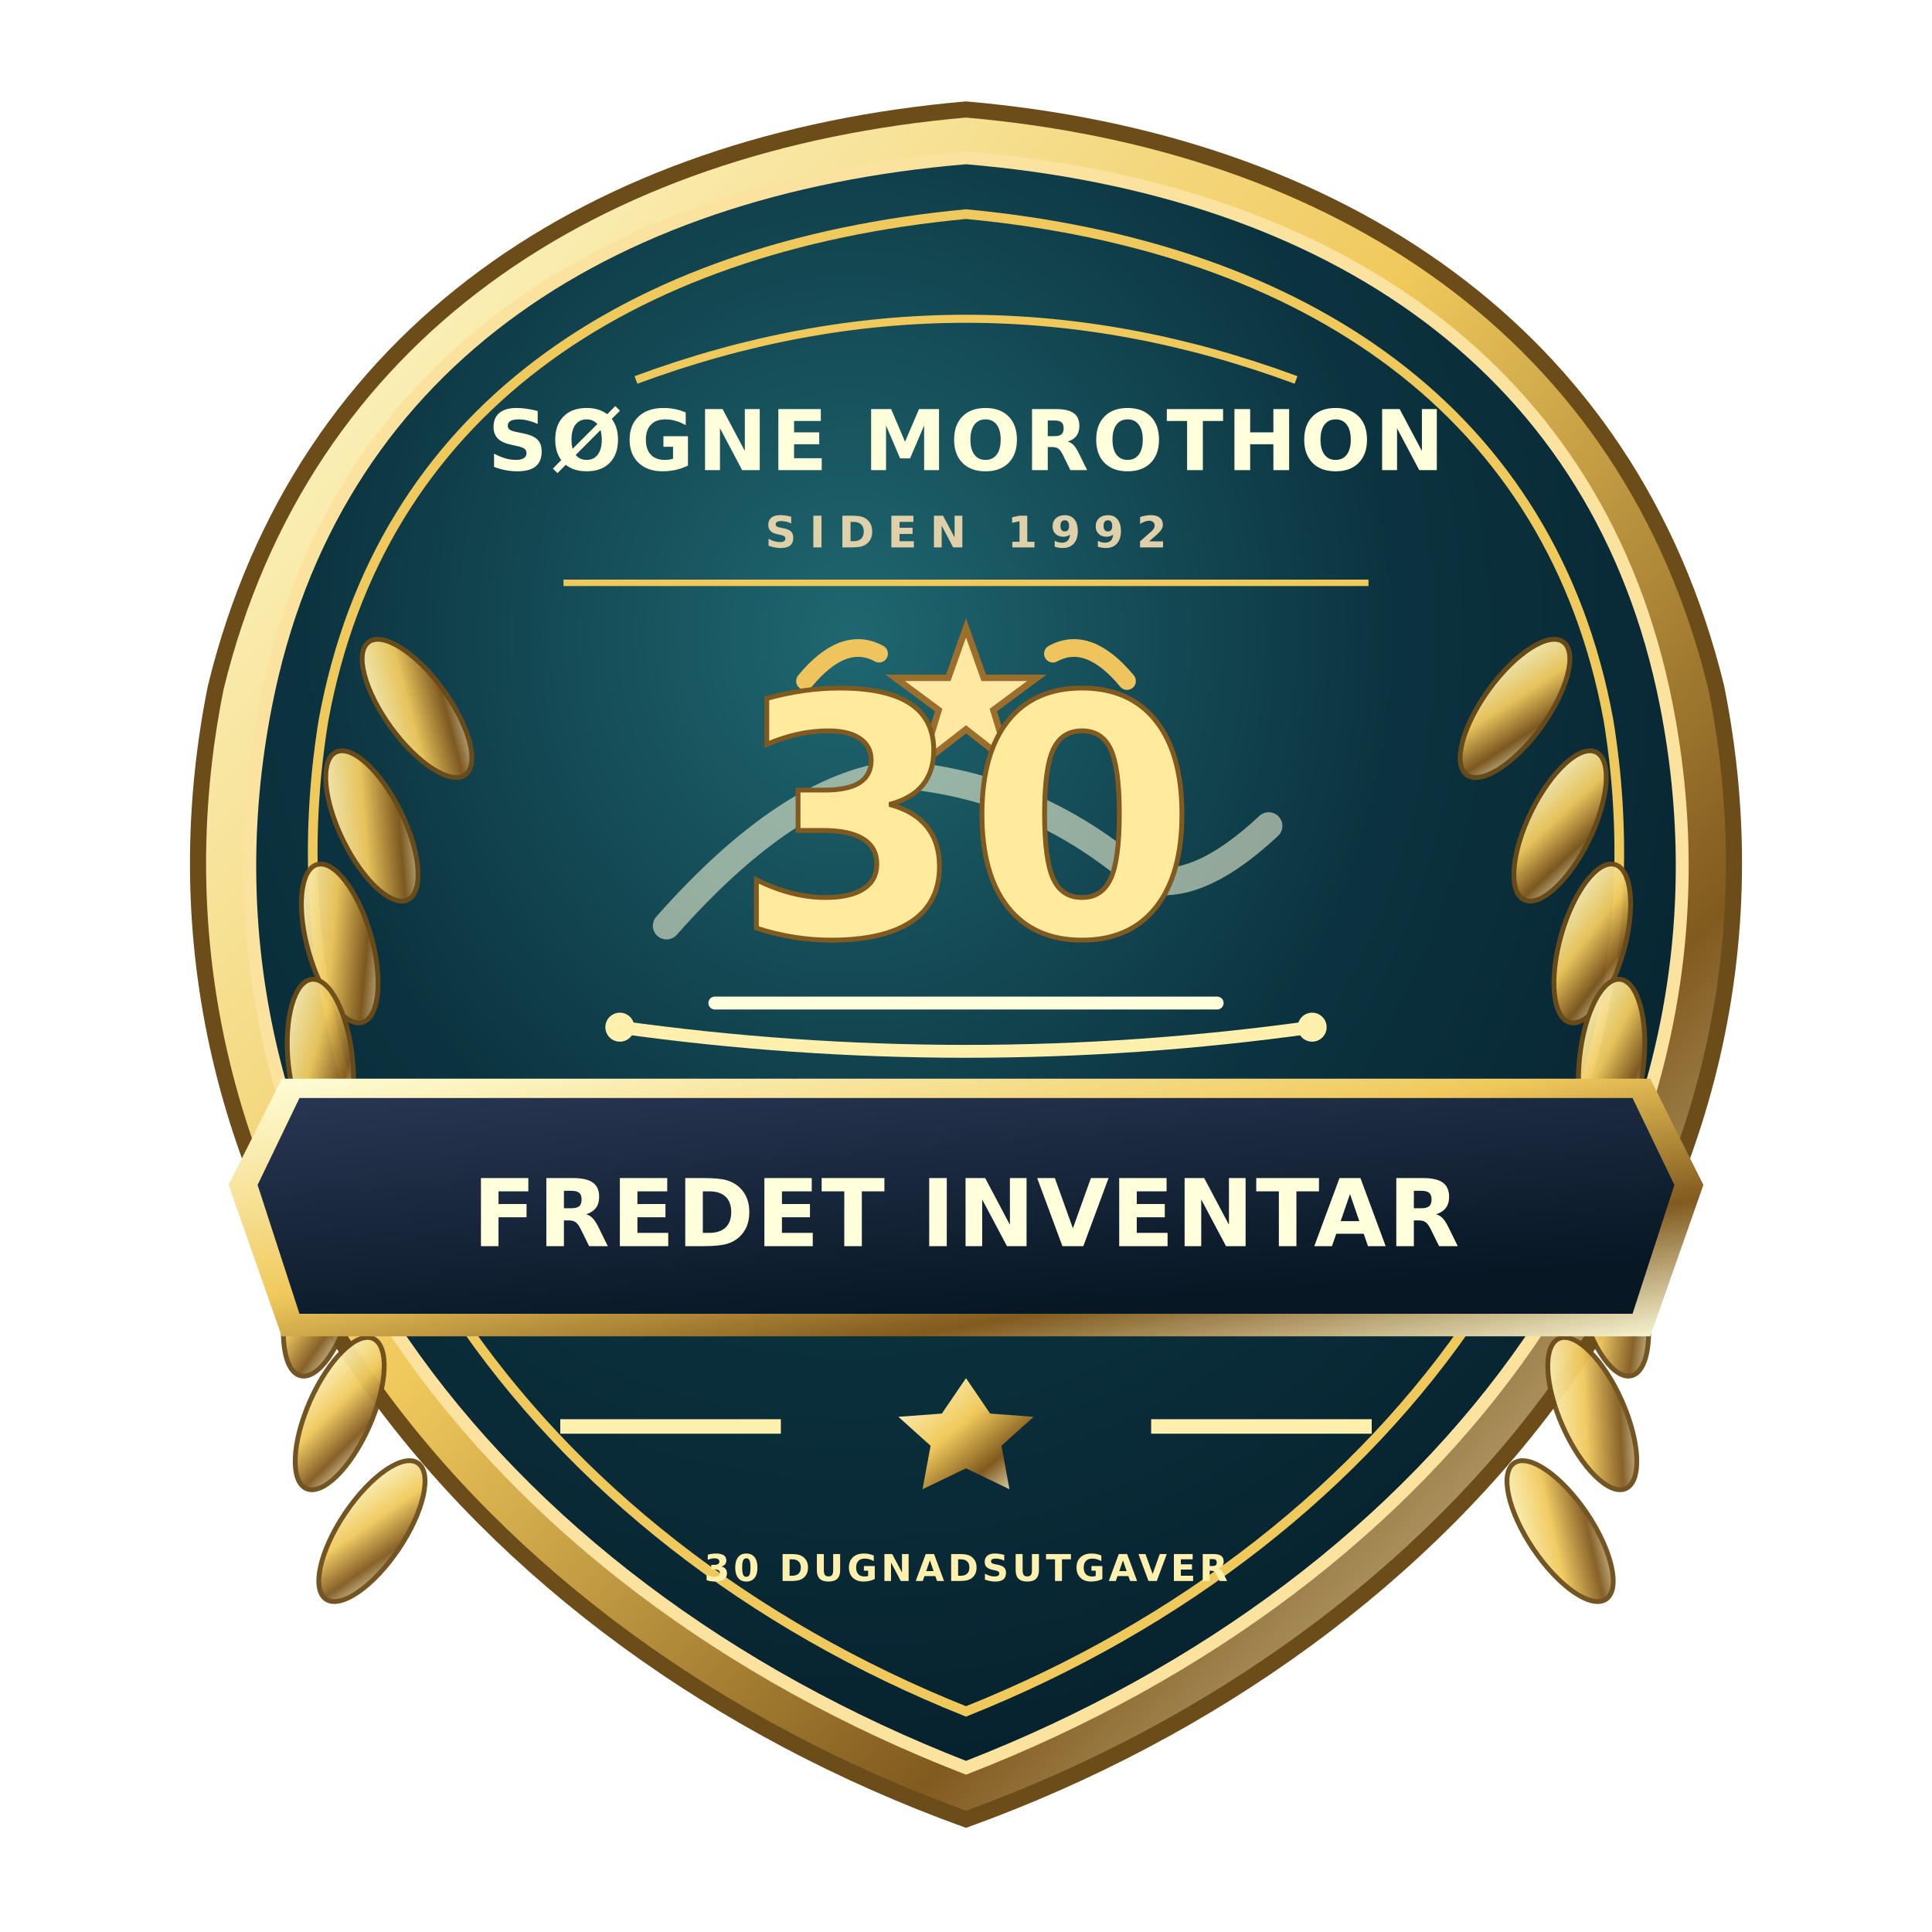
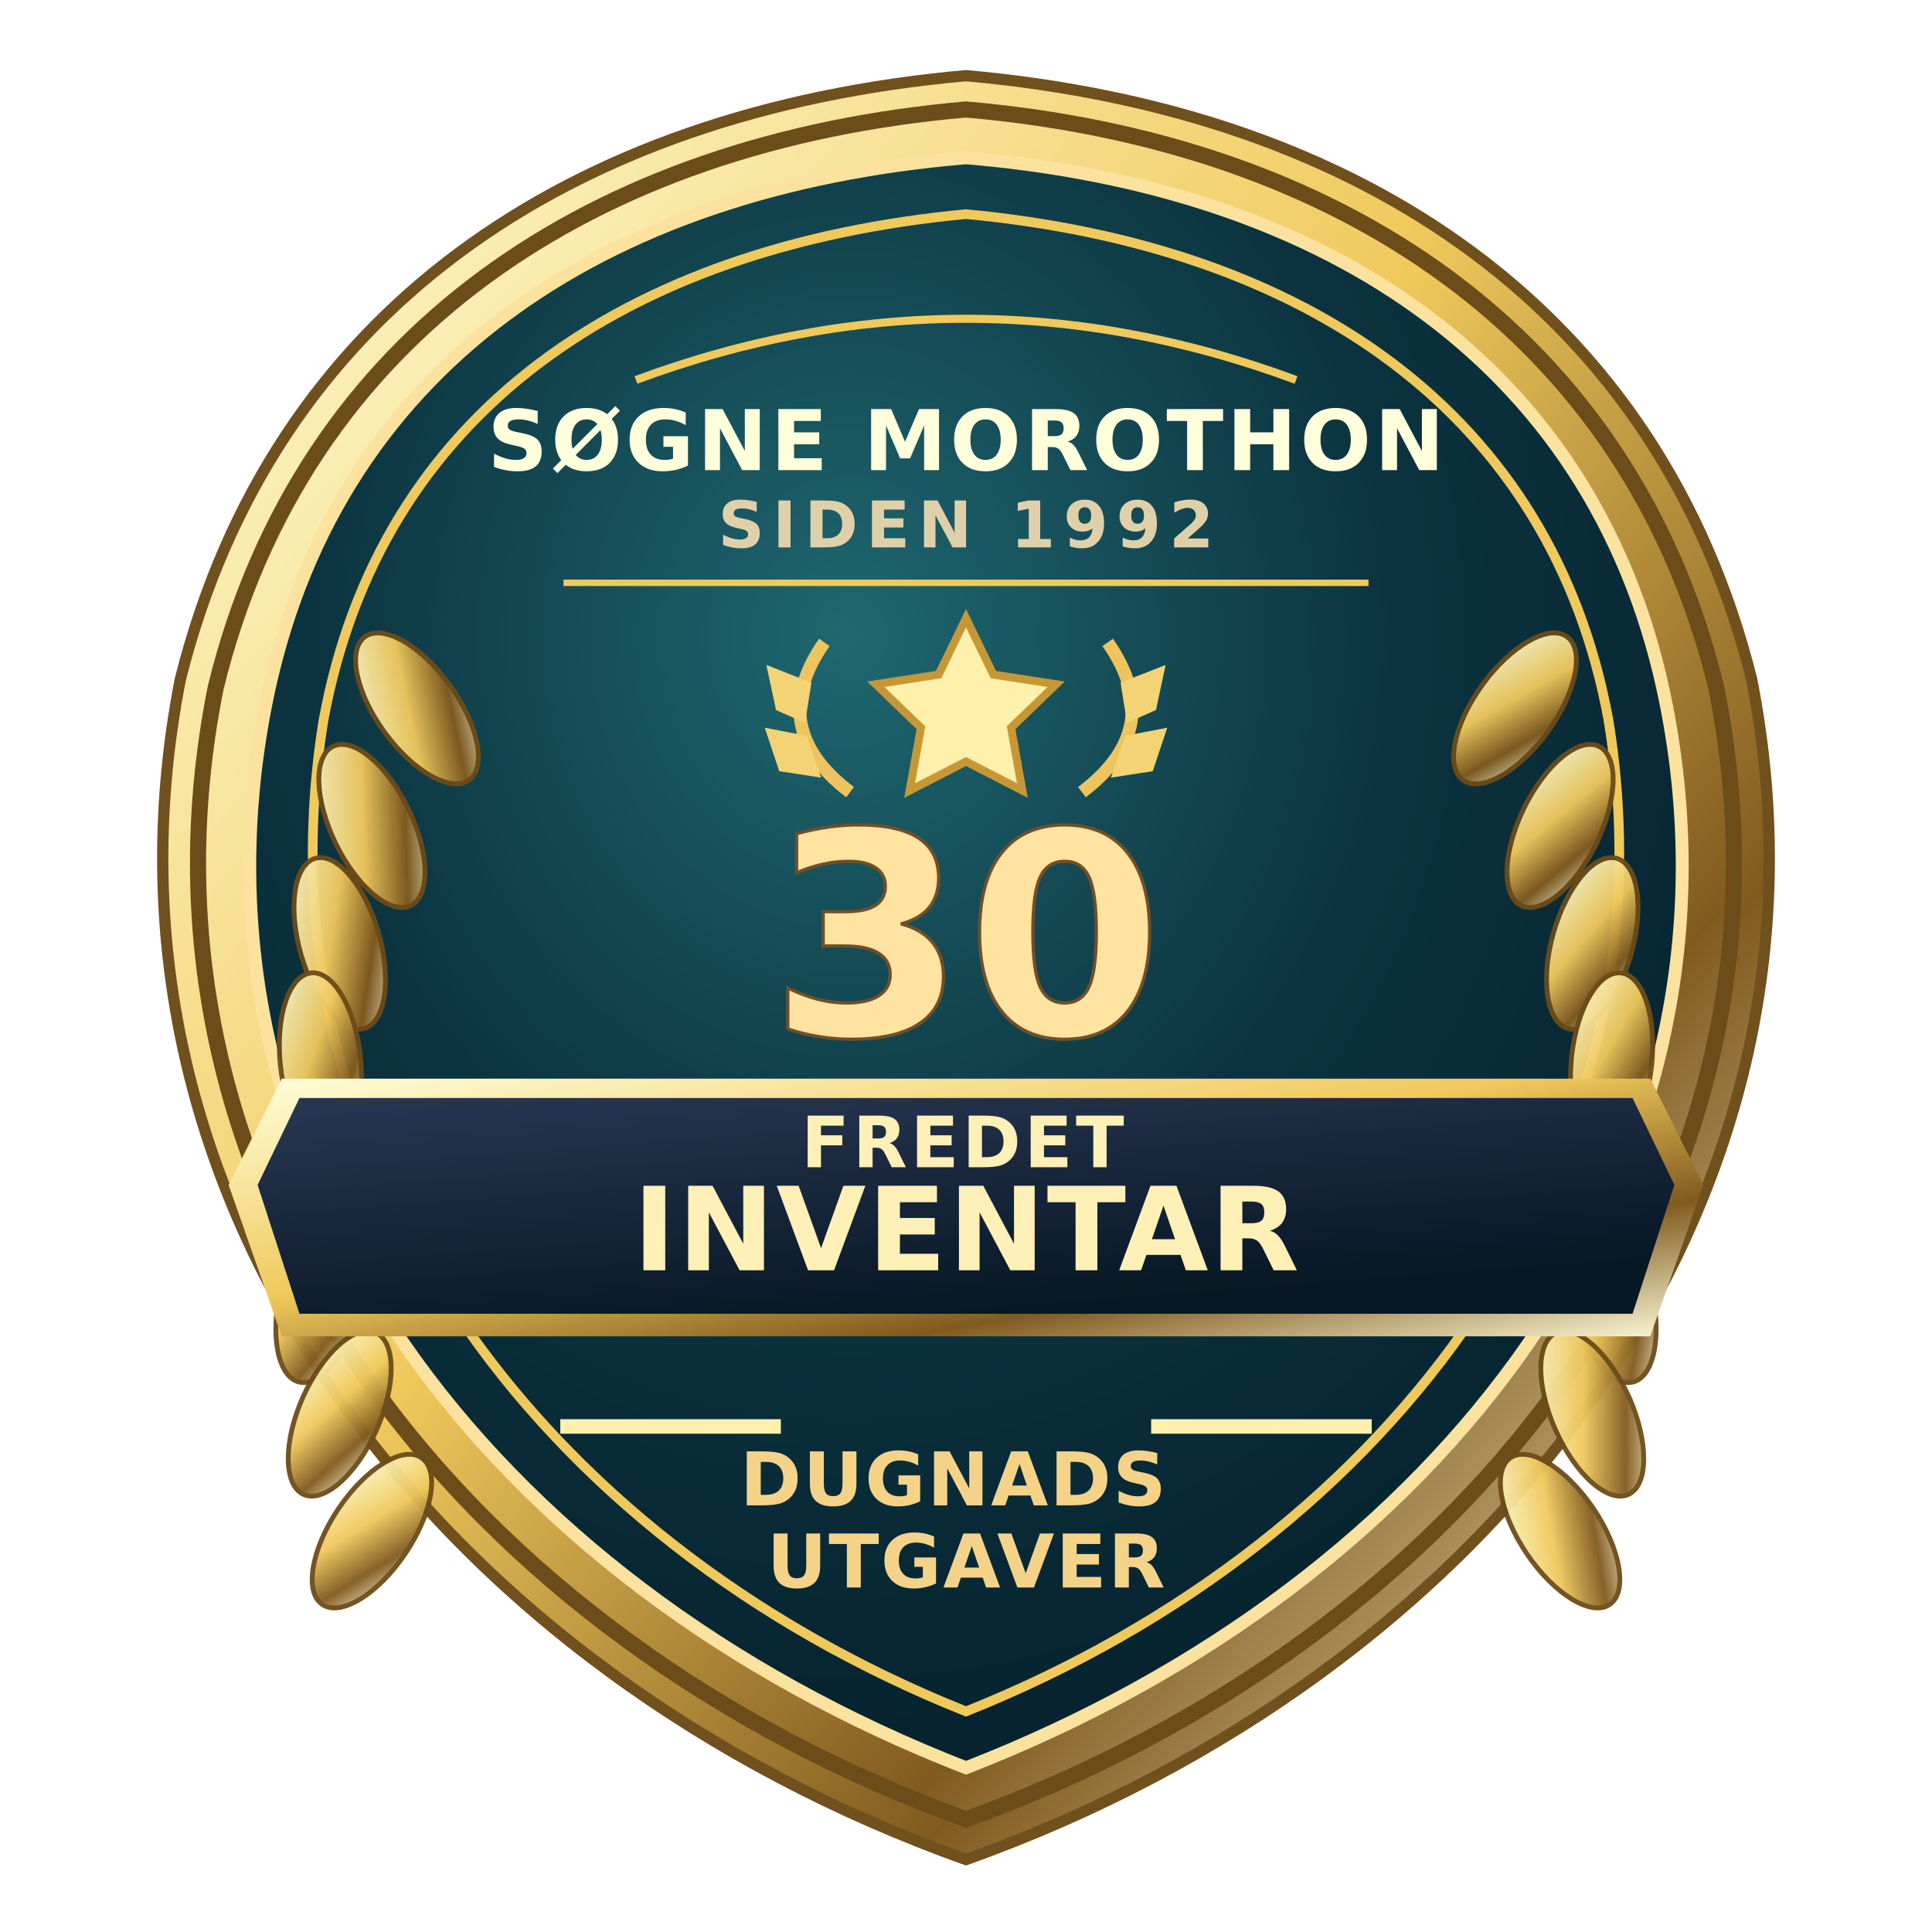
- <svg xmlns="http://www.w3.org/2000/svg" width="2400" height="2400" viewBox="0 0 1200 1200">
+ <svg xmlns="http://www.w3.org/2000/svg" width="2400" height="2400" viewBox="0 0 1200 1200" role="img" aria-labelledby="badge-title badge-desc">
  <defs>
    <linearGradient id="gold" x1="0" y1="0" x2="1" y2="1">
      <stop offset="0%" stop-color="#FFFFDC" />
      <stop offset="44%" stop-color="#F0C95C" />
      <stop offset="73%" stop-color="#815A1F" />
      <stop offset="100%" stop-color="#FFFFDC" />
    </linearGradient>
    <radialGradient id="teal" cx="42%" cy="30%" r="82%">
      <stop offset="0%" stop-color="#1F6770" />
      <stop offset="46%" stop-color="#0B333F" />
      <stop offset="100%" stop-color="#051B28" />
    </radialGradient>
    <linearGradient id="ribbon" x1="0" y1="0" x2="0.5" y2="1">
      <stop offset="0%" stop-color="#293653" />
      <stop offset="100%" stop-color="#071724" />
    </linearGradient>
  </defs>
+   <path data-role="prestige-frame" d="M600 47 C847 69 1031 194 1088 422 C1153 754 920 1041 600 1155 C280 1041 47 754 112 422 C169 194 353 69 600 47Z" fill="url(#gold)" stroke="#70501D" stroke-width="7" />
  <path d="M600 68 C830 88 1012 206 1066 427 C1130 746 907 1019 600 1130 C293 1019 70 746 134 427 C188 206 370 88 600 68Z" fill="url(#gold)" stroke="#6C4C18" stroke-width="10" />
  <path d="M600 98 C827 117 994 229 1035 438 C1092 728 896 983 600 1098 C304 983 108 728 165 438 C206 229 373 117 600 98Z" fill="url(#teal)" stroke="#FBE39F" stroke-width="8" />
  <path d="M600 133 C812 153 964 257 999 447 C1043 716 868 956 600 1063 C332 956 157 716 201 447 C236 257 388 153 600 133Z" fill="none" stroke="#F0C95C" stroke-width="6" />
-   <ellipse cx="259" cy="440" rx="20" ry="51" transform="rotate(-36 259 440)" fill="url(#gold)" stroke="#6C4C18" stroke-width="3" opacity=".95" />
-   <ellipse cx="231" cy="513" rx="20" ry="51" transform="rotate(-26 231 513)" fill="url(#gold)" stroke="#6C4C18" stroke-width="3" opacity=".95" />
-   <ellipse cx="211" cy="586" rx="20" ry="51" transform="rotate(-16 211 586)" fill="url(#gold)" stroke="#6C4C18" stroke-width="3" opacity=".95" />
-   <ellipse cx="199" cy="659" rx="20" ry="51" transform="rotate(-6 199 659)" fill="url(#gold)" stroke="#6C4C18" stroke-width="3" opacity=".95" />
-   <ellipse cx="195" cy="732" rx="20" ry="51" transform="rotate(4 195 732)" fill="url(#gold)" stroke="#6C4C18" stroke-width="3" opacity=".95" />
-   <ellipse cx="199" cy="805" rx="20" ry="51" transform="rotate(14 199 805)" fill="url(#gold)" stroke="#6C4C18" stroke-width="3" opacity=".95" />
-   <ellipse cx="211" cy="878" rx="20" ry="51" transform="rotate(24 211 878)" fill="url(#gold)" stroke="#6C4C18" stroke-width="3" opacity=".95" />
-   <ellipse cx="231" cy="951" rx="20" ry="51" transform="rotate(34 231 951)" fill="url(#gold)" stroke="#6C4C18" stroke-width="3" opacity=".95" />
-   <ellipse cx="941" cy="440" rx="20" ry="51" transform="rotate(36 941 440)" fill="url(#gold)" stroke="#6C4C18" stroke-width="3" opacity=".95" />
-   <ellipse cx="969" cy="513" rx="20" ry="51" transform="rotate(26 969 513)" fill="url(#gold)" stroke="#6C4C18" stroke-width="3" opacity=".95" />
-   <ellipse cx="989" cy="586" rx="20" ry="51" transform="rotate(16 989 586)" fill="url(#gold)" stroke="#6C4C18" stroke-width="3" opacity=".95" />
-   <ellipse cx="1001" cy="659" rx="20" ry="51" transform="rotate(6 1001 659)" fill="url(#gold)" stroke="#6C4C18" stroke-width="3" opacity=".95" />
-   <ellipse cx="1005" cy="732" rx="20" ry="51" transform="rotate(-4 1005 732)" fill="url(#gold)" stroke="#6C4C18" stroke-width="3" opacity=".95" />
-   <ellipse cx="1001" cy="805" rx="20" ry="51" transform="rotate(-14 1001 805)" fill="url(#gold)" stroke="#6C4C18" stroke-width="3" opacity=".95" />
-   <ellipse cx="989" cy="878" rx="20" ry="51" transform="rotate(-24 989 878)" fill="url(#gold)" stroke="#6C4C18" stroke-width="3" opacity=".95" />
-   <ellipse cx="969" cy="951" rx="20" ry="51" transform="rotate(-34 969 951)" fill="url(#gold)" stroke="#6C4C18" stroke-width="3" opacity=".95" />
+   <ellipse cx="259" cy="440" rx="25" ry="55" transform="rotate(-36 259 440)" fill="url(#gold)" stroke="#6C4C18" stroke-width="3" opacity=".95" />
+   <ellipse cx="231" cy="513" rx="25" ry="55" transform="rotate(-26 231 513)" fill="url(#gold)" stroke="#6C4C18" stroke-width="3" opacity=".95" />
+   <ellipse cx="211" cy="586" rx="25" ry="55" transform="rotate(-16 211 586)" fill="url(#gold)" stroke="#6C4C18" stroke-width="3" opacity=".95" />
+   <ellipse cx="199" cy="659" rx="25" ry="55" transform="rotate(-6 199 659)" fill="url(#gold)" stroke="#6C4C18" stroke-width="3" opacity=".95" />
+   <ellipse cx="195" cy="732" rx="25" ry="55" transform="rotate(4 195 732)" fill="url(#gold)" stroke="#6C4C18" stroke-width="3" opacity=".95" />
+   <ellipse cx="199" cy="805" rx="25" ry="55" transform="rotate(14 199 805)" fill="url(#gold)" stroke="#6C4C18" stroke-width="3" opacity=".95" />
+   <ellipse cx="211" cy="878" rx="25" ry="55" transform="rotate(24 211 878)" fill="url(#gold)" stroke="#6C4C18" stroke-width="3" opacity=".95" />
+   <ellipse cx="231" cy="951" rx="25" ry="55" transform="rotate(34 231 951)" fill="url(#gold)" stroke="#6C4C18" stroke-width="3" opacity=".95" />
+   <ellipse cx="941" cy="440" rx="25" ry="55" transform="rotate(36 941 440)" fill="url(#gold)" stroke="#6C4C18" stroke-width="3" opacity=".95" />
+   <ellipse cx="969" cy="513" rx="25" ry="55" transform="rotate(26 969 513)" fill="url(#gold)" stroke="#6C4C18" stroke-width="3" opacity=".95" />
+   <ellipse cx="989" cy="586" rx="25" ry="55" transform="rotate(16 989 586)" fill="url(#gold)" stroke="#6C4C18" stroke-width="3" opacity=".95" />
+   <ellipse cx="1001" cy="659" rx="25" ry="55" transform="rotate(6 1001 659)" fill="url(#gold)" stroke="#6C4C18" stroke-width="3" opacity=".95" />
+   <ellipse cx="1005" cy="732" rx="25" ry="55" transform="rotate(-4 1005 732)" fill="url(#gold)" stroke="#6C4C18" stroke-width="3" opacity=".95" />
+   <ellipse cx="1001" cy="805" rx="25" ry="55" transform="rotate(-14 1001 805)" fill="url(#gold)" stroke="#6C4C18" stroke-width="3" opacity=".95" />
+   <ellipse cx="989" cy="878" rx="25" ry="55" transform="rotate(-24 989 878)" fill="url(#gold)" stroke="#6C4C18" stroke-width="3" opacity=".95" />
+   <ellipse cx="969" cy="951" rx="25" ry="55" transform="rotate(-34 969 951)" fill="url(#gold)" stroke="#6C4C18" stroke-width="3" opacity=".95" />
  <path d="M395 236 Q600 160 805 236" stroke="#F0C95C" stroke-width="5" fill="none" />
-   <text x="600" y="292" text-anchor="middle" font-family="DejaVu Sans" font-size="52" font-weight="900" letter-spacing="2" fill="#FFFFDC">SØGNE MOROTHON</text>
-   <text x="600" y="340" text-anchor="middle" font-family="DejaVu Sans" font-size="27" font-weight="bold" letter-spacing="8" fill="#E0D0AA">SIDEN 1992</text>
+   <text x="600" y="292" text-anchor="middle" font-family="DejaVu Sans, Arial, sans-serif" font-size="52" font-weight="900" letter-spacing="2" fill="#FFFFDC">SØGNE MOROTHON</text>
+   <text x="600" y="340" text-anchor="middle" font-family="DejaVu Sans, Arial, sans-serif" font-size="40" font-weight="bold" letter-spacing="5" fill="#E0D0AA">SIDEN 1992</text>
  <path d="M350 362 H850" stroke="#F0C95C" stroke-width="4" />
-   <path d="M600 390 L611 421 L644 421 L617 441 L627 474 L600 453 L573 474 L583 441 L556 421 L589 421 Z" fill="#FFE8A1" stroke="#9C6E2C" stroke-width="4" />
-   <path d="M500 423 Q524 394 546 406 M654 406 Q676 394 700 423" fill="none" stroke="#F0C45D" stroke-width="11" stroke-linecap="round" />
-   <g transform="translate(600 505)">
-     <path d="M-186 70 Q-110 -16 -44 -24 Q41 -18 108 40 Q141 52 188 8" fill="none" stroke="#FFFFDC" stroke-width="17" stroke-linecap="round" opacity=".55" />
-     <text x="0" y="76" text-anchor="middle" font-family="DejaVu Sans" font-size="207" font-weight="900" fill="#FFEA9E" stroke="#815A1F" stroke-width="3">30</text>
-     <path d="M-156 118 H156" stroke="#FFFFDC" stroke-width="8" stroke-linecap="round" />
+   <g data-role="emblem">
+     <path d="M600 384 L617 419 L656 425 L628 452 L635 491 L600 473 L565 491 L572 452 L544 425 L583 419 Z" fill="#FFF0AB" stroke="#C69835" stroke-width="5" />
+     <path d="M528 492 Q475 452 512 399 M672 492 Q725 452 688 399" fill="none" stroke="#EDC45D" stroke-width="8" />
+     <path d="M504 424 L476 413 L482 441 L500 449 M501 457 L475 452 L484 479 L510 483 M696 424 L724 413 L718 441 L700 449 M699 457 L725 452 L716 479 L690 483" fill="#F4D375" />
  </g>
-   <path d="M385 638 Q600 668 815 638" fill="none" stroke="#FFF1AD" stroke-width="8" />
-   <circle cx="385" cy="638" r="9" fill="#FFF1AD" />
-   <circle cx="815" cy="638" r="9" fill="#FFF1AD" />
+   <text data-role="count" x="600" y="643" text-anchor="middle" font-family="DejaVu Sans, Arial, sans-serif" font-size="176" font-weight="900" fill="#FFE3A0" stroke="#704F28" stroke-width="2">30</text>
+   <path d="M456 656 H744" stroke="url(#gold)" stroke-width="5" stroke-linecap="round" />
  <path d="M175 670 L1025 670 L1058 736 L1025 830 L175 830 L142 736Z" fill="url(#gold)" />
  <path d="M186 682 L1014 682 L1040 736 L1014 816 L186 816 L160 736Z" fill="url(#ribbon)" />
-   <text x="600" y="774" text-anchor="middle" font-family="DejaVu Sans" font-size="58" font-weight="900" letter-spacing="1" fill="#FFFFDC">FREDET INVENTAR</text>
+   <text data-role="title" text-anchor="middle" font-family="DejaVu Sans, Arial, sans-serif" font-weight="900" fill="#FFF0B7">
+     <tspan x="600" y="725" font-size="44" letter-spacing="2">FREDET</tspan>
+     <tspan x="600" y="789" font-size="72" letter-spacing="1">INVENTAR</tspan>
+   </text>
  <path d="M348 886 H485 M715 886 H852" stroke="#FFF1AD" stroke-width="9" />
-   <polygon points="600,856 615,878 642,880 622,898 627,925 600,912 573,925 578,898 558,880 585,878" fill="url(#gold)" />
-   <text x="600" y="982" text-anchor="middle" font-family="DejaVu Sans" font-size="23" letter-spacing="2.2" font-weight="bold" fill="#FFF1AD">30 DUGNADSUTGAVER</text>
+   <text data-role="caption" aria-label="30 DUGNADSUTGAVER" text-anchor="middle" font-family="DejaVu Sans, Arial, sans-serif" font-size="46" font-weight="bold" letter-spacing="1" fill="#F4D389">
+     <tspan x="600" y="935">DUGNADS</tspan>
+     <tspan x="600" y="986">UTGAVER</tspan>
+   </text>
</svg>
